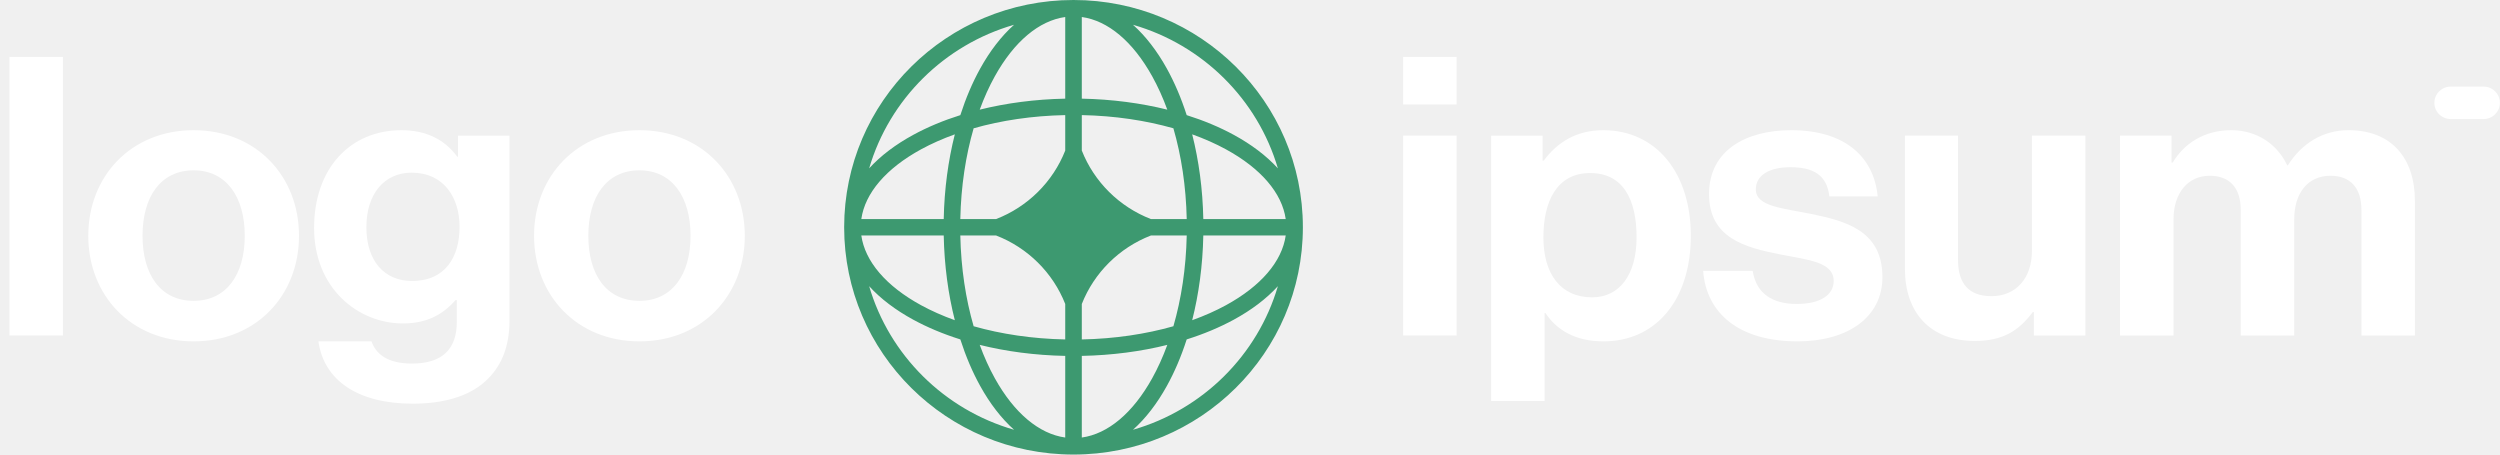
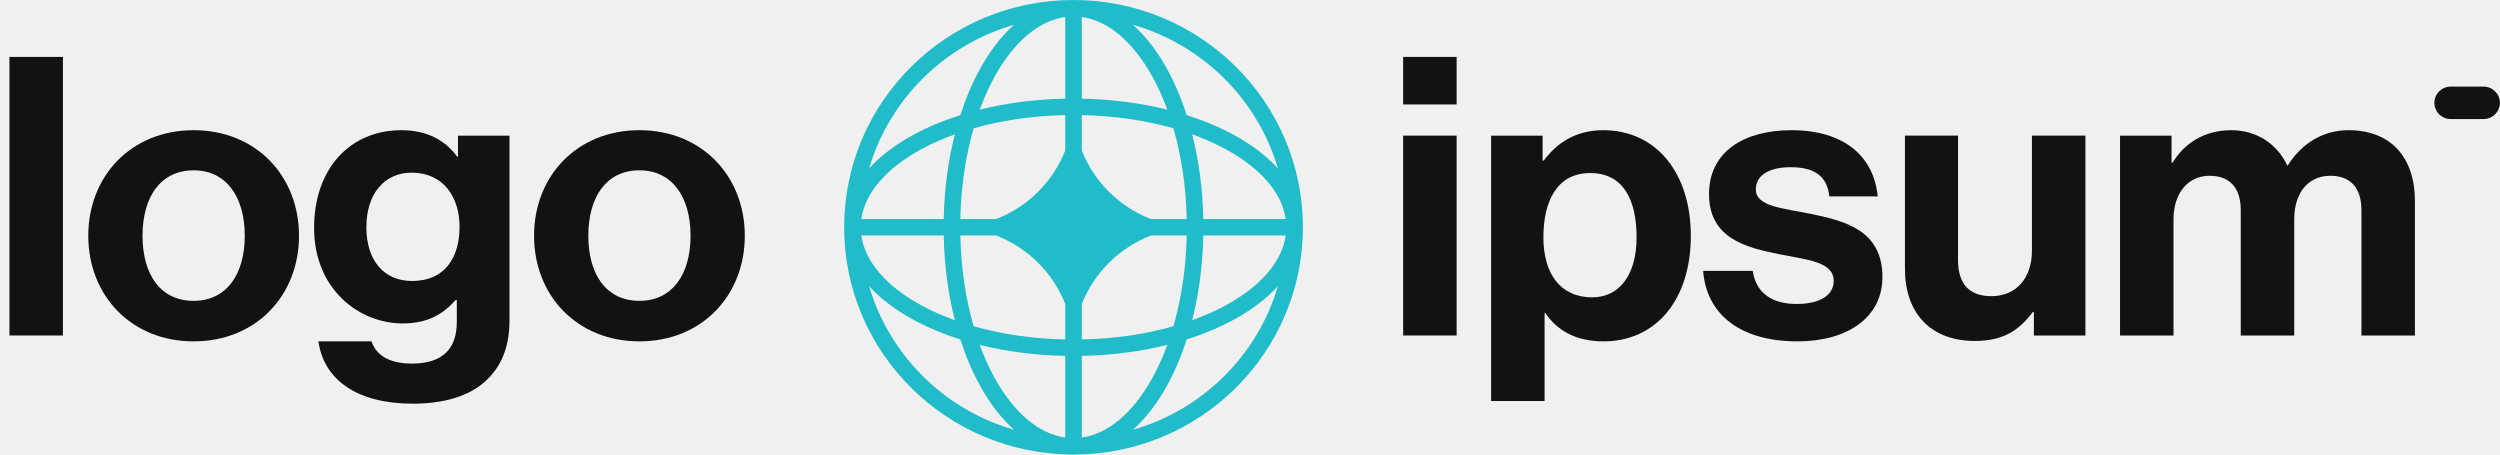
<svg xmlns="http://www.w3.org/2000/svg" width="154" height="28" viewBox="0 0 154 28" fill="none">
-   <g clip-path="url(#clip0_878_5521)">
-     <path d="M86.434 20.666H89.728V8.354H86.434V20.666ZM86.434 6.434H89.728V3.506H86.434V6.434Z" fill="white" />
-     <path d="M91.852 24.7H95.146V19.276H95.194C95.896 20.331 97.035 21.028 98.778 21.028C101.975 21.028 104.155 18.508 104.155 14.524C104.155 10.684 102.048 8.02 98.754 8.02C97.059 8.02 95.896 8.812 95.097 9.892H95.024V8.356H91.852V24.7ZM98.076 18.316C96.114 18.316 95.073 16.852 95.073 14.62C95.073 12.412 95.896 10.66 97.955 10.66C99.99 10.66 100.813 12.292 100.813 14.62C100.813 16.948 99.747 18.316 98.076 18.316Z" fill="white" />
-     <path d="M110.727 21.028C113.827 21.028 115.958 19.54 115.958 17.067C115.958 14.188 113.657 13.612 111.574 13.18C109.806 12.82 108.159 12.723 108.159 11.668C108.159 10.78 109.007 10.3 110.291 10.3C111.696 10.3 112.543 10.78 112.688 12.1H115.667C115.426 9.628 113.609 8.02 110.339 8.02C107.505 8.02 105.277 9.292 105.277 11.956C105.277 14.644 107.457 15.243 109.685 15.676C111.381 16.012 112.955 16.132 112.955 17.308C112.955 18.172 112.132 18.724 110.678 18.724C109.201 18.724 108.183 18.099 107.966 16.684H104.914C105.108 19.299 107.118 21.028 110.727 21.028Z" fill="white" />
-     <path d="M128.461 20.668V8.355H125.167V15.46C125.167 17.091 124.222 18.244 122.672 18.244C121.267 18.244 120.614 17.451 120.614 16.012V8.355H117.344V16.564C117.344 19.252 118.894 21.003 121.655 21.003C123.399 21.003 124.368 20.355 125.215 19.227H125.288V20.668H128.461Z" fill="white" />
-     <path d="M130.594 20.667H133.888V13.515C133.888 11.883 134.784 10.827 136.117 10.827C137.327 10.827 138.03 11.547 138.03 12.939V20.667H141.324V13.515C141.324 11.883 142.171 10.827 143.552 10.827C144.763 10.827 145.465 11.547 145.465 12.939V20.667H148.759V12.387C148.759 9.699 147.282 8.019 144.666 8.019C143.092 8.019 141.783 8.835 140.936 10.179H140.888C140.282 8.883 139.023 8.019 137.448 8.019C135.729 8.019 134.518 8.883 133.84 10.011H133.767V8.355H130.594V20.667Z" fill="white" />
-     <path d="M0.582 20.666H3.876V3.506H0.582V20.666Z" fill="white" />
-     <path d="M11.928 21.028C15.78 21.028 18.419 18.196 18.419 14.524C18.419 10.851 15.78 8.02 11.928 8.02C8.077 8.02 5.438 10.851 5.438 14.524C5.438 18.196 8.077 21.028 11.928 21.028ZM11.928 18.532C9.894 18.532 8.78 16.924 8.78 14.524C8.78 12.124 9.894 10.492 11.928 10.492C13.939 10.492 15.077 12.124 15.077 14.524C15.077 16.924 13.939 18.532 11.928 18.532Z" fill="white" />
-     <path d="M25.427 24.867C27.268 24.867 28.866 24.436 29.908 23.476C30.828 22.636 31.385 21.459 31.385 19.732V8.356H28.212V9.652H28.164C27.413 8.62 26.275 8.02 24.724 8.02C21.576 8.02 19.348 10.371 19.348 14.043C19.348 17.764 22.06 19.924 24.821 19.924C26.396 19.924 27.34 19.299 28.067 18.483H28.14V19.828C28.14 21.508 27.243 22.396 25.378 22.396C23.853 22.396 23.15 21.796 22.884 21.028H19.614C19.953 23.428 22.036 24.867 25.427 24.867ZM25.378 17.308C23.683 17.308 22.569 16.084 22.569 13.996C22.569 11.932 23.683 10.636 25.354 10.636C27.34 10.636 28.309 12.172 28.309 13.972C28.309 15.796 27.461 17.308 25.378 17.308Z" fill="white" />
-     <path d="M39.389 21.028C43.24 21.028 45.88 18.196 45.88 14.524C45.88 10.851 43.24 8.02 39.389 8.02C35.538 8.02 32.898 10.851 32.898 14.524C32.898 18.196 35.538 21.028 39.389 21.028ZM39.389 18.532C37.355 18.532 36.241 16.924 36.241 14.524C36.241 12.124 37.355 10.492 39.389 10.492C41.4 10.492 42.538 12.124 42.538 14.524C42.538 16.924 41.4 18.532 39.389 18.532Z" fill="white" />
-     <path d="M149.957 6.334C149.957 5.782 150.409 5.334 150.967 5.334H152.985C153.542 5.334 153.994 5.782 153.994 6.334C153.994 6.886 153.542 7.334 152.985 7.334H150.967C150.409 7.334 149.957 6.886 149.957 6.334Z" fill="white" />
-     <path fill-rule="evenodd" clip-rule="evenodd" d="M66.128 0C73.931 0 80.257 6.268 80.257 14C80.257 21.732 73.931 28 66.128 28C58.325 28 52 21.732 52 14C52 6.268 58.325 0 66.128 0ZM65.618 1.048C64.006 1.272 62.471 2.556 61.28 4.702C60.934 5.325 60.622 6.013 60.351 6.755C61.971 6.352 63.75 6.114 65.618 6.077V1.048ZM59.157 7.092C59.495 6.041 59.908 5.074 60.385 4.214C60.975 3.15 61.676 2.232 62.466 1.526C58.172 2.762 54.787 6.116 53.54 10.371C54.252 9.588 55.179 8.894 56.253 8.309C57.12 7.836 58.096 7.426 59.157 7.092ZM58.817 8.275C58.41 9.88 58.17 11.643 58.133 13.494H53.057C53.284 11.897 54.579 10.376 56.745 9.195C57.374 8.853 58.068 8.544 58.817 8.275ZM59.155 13.494C59.197 11.474 59.49 9.578 59.976 7.903C61.666 7.422 63.58 7.131 65.618 7.09V9.276C64.857 11.204 63.307 12.741 61.36 13.494H59.155ZM58.133 14.506H53.057C53.284 16.103 54.579 17.624 56.745 18.805C57.374 19.147 58.068 19.456 58.817 19.725C58.41 18.12 58.17 16.357 58.133 14.506ZM59.976 20.097C59.49 18.422 59.197 16.526 59.155 14.506H61.36C63.307 15.259 64.857 16.796 65.618 18.724V20.91C63.58 20.869 61.666 20.578 59.976 20.097ZM59.157 20.908C58.096 20.574 57.12 20.164 56.253 19.691C55.179 19.106 54.252 18.412 53.54 17.629C54.787 21.884 58.172 25.238 62.466 26.474C61.676 25.768 60.975 24.85 60.385 23.785C59.908 22.926 59.495 21.959 59.157 20.908ZM65.618 26.952C64.006 26.728 62.471 25.444 61.28 23.298C60.934 22.675 60.622 21.987 60.351 21.245C61.971 21.648 63.75 21.886 65.618 21.923V26.952ZM69.791 26.474C70.581 25.768 71.281 24.85 71.872 23.785C72.349 22.926 72.763 21.959 73.1 20.908C74.161 20.574 75.136 20.164 76.004 19.691C77.078 19.106 78.005 18.412 78.717 17.629C77.469 21.884 74.085 25.238 69.791 26.474ZM71.906 21.245C71.635 21.987 71.322 22.675 70.977 23.298C69.786 25.444 68.251 26.728 66.639 26.952V21.923C68.507 21.886 70.286 21.648 71.906 21.245ZM73.439 19.725C74.189 19.456 74.883 19.147 75.511 18.805C77.678 17.624 78.973 16.103 79.2 14.506H74.124C74.087 16.357 73.846 18.12 73.439 19.725ZM73.102 14.506C73.06 16.526 72.767 18.422 72.281 20.097C70.591 20.578 68.677 20.869 66.639 20.91V18.726C67.399 16.797 68.95 15.259 70.897 14.506H73.102ZM74.124 13.494H79.2C78.973 11.897 77.678 10.376 75.511 9.195C74.883 8.853 74.189 8.544 73.439 8.275C73.846 9.88 74.087 11.643 74.124 13.494ZM72.281 7.903C72.767 9.578 73.06 11.474 73.102 13.494H70.897C68.95 12.741 67.399 11.203 66.639 9.274V7.09C68.677 7.131 70.591 7.422 72.281 7.903ZM73.1 7.092C74.161 7.426 75.136 7.836 76.004 8.309C77.078 8.894 78.005 9.588 78.717 10.371C77.469 6.116 74.085 2.762 69.791 1.526C70.581 2.232 71.281 3.15 71.872 4.214C72.349 5.074 72.763 6.041 73.1 7.092ZM66.639 1.048C68.251 1.272 69.786 2.556 70.977 4.702C71.322 5.325 71.635 6.013 71.906 6.755C70.286 6.352 68.507 6.114 66.639 6.077V1.048Z" fill="#3D9970" />
+   <g clip-path="url(#clip0_871_3349)">
+     <path d="M86.434 20.666H89.728V8.354H86.434V20.666ZM86.434 6.434H89.728V3.506H86.434V6.434Z" fill="#121212" />
+     <path d="M91.852 24.7H95.146V19.276H95.194C95.896 20.331 97.035 21.028 98.778 21.028C101.975 21.028 104.155 18.508 104.155 14.524C104.155 10.684 102.048 8.02 98.754 8.02C97.059 8.02 95.896 8.812 95.097 9.892H95.024V8.356H91.852V24.7ZM98.076 18.316C96.114 18.316 95.073 16.852 95.073 14.62C95.073 12.412 95.896 10.66 97.955 10.66C99.99 10.66 100.813 12.292 100.813 14.62C100.813 16.948 99.747 18.316 98.076 18.316Z" fill="#121212" />
+     <path d="M110.727 21.028C113.827 21.028 115.958 19.54 115.958 17.067C115.958 14.188 113.657 13.612 111.574 13.18C109.806 12.82 108.159 12.723 108.159 11.668C108.159 10.78 109.007 10.3 110.291 10.3C111.696 10.3 112.543 10.78 112.688 12.1H115.667C115.426 9.628 113.609 8.02 110.339 8.02C107.505 8.02 105.277 9.292 105.277 11.956C105.277 14.644 107.457 15.243 109.685 15.676C111.381 16.012 112.955 16.132 112.955 17.308C112.955 18.172 112.132 18.724 110.678 18.724C109.201 18.724 108.183 18.099 107.966 16.684H104.914C105.108 19.299 107.118 21.028 110.727 21.028Z" fill="#121212" />
+     <path d="M128.461 20.668V8.355H125.167V15.46C125.167 17.091 124.222 18.244 122.672 18.244C121.267 18.244 120.614 17.451 120.614 16.012V8.355H117.344V16.564C117.344 19.252 118.894 21.003 121.655 21.003C123.399 21.003 124.368 20.355 125.215 19.227H125.288V20.668H128.461Z" fill="#121212" />
+     <path d="M130.594 20.668H133.888V13.516C133.888 11.883 134.784 10.828 136.117 10.828C137.327 10.828 138.03 11.547 138.03 12.94V20.668H141.324V13.516C141.324 11.883 142.171 10.828 143.552 10.828C144.763 10.828 145.465 11.547 145.465 12.94V20.668H148.759V12.387C148.759 9.7 147.282 8.02 144.666 8.02C143.092 8.02 141.783 8.836 140.936 10.18H140.888C140.282 8.884 139.023 8.02 137.448 8.02C135.729 8.02 134.518 8.884 133.84 10.011H133.767V8.356H130.594V20.668Z" fill="#121212" />
+     <path d="M0.582 20.666H3.876V3.506H0.582V20.666Z" fill="#121212" />
+     <path d="M11.928 21.028C15.78 21.028 18.419 18.196 18.419 14.524C18.419 10.851 15.78 8.02 11.928 8.02C8.077 8.02 5.438 10.851 5.438 14.524C5.438 18.196 8.077 21.028 11.928 21.028ZM11.928 18.532C9.894 18.532 8.78 16.924 8.78 14.524C8.78 12.124 9.894 10.492 11.928 10.492C13.939 10.492 15.077 12.124 15.077 14.524C15.077 16.924 13.939 18.532 11.928 18.532Z" fill="#121212" />
+     <path d="M25.427 24.867C27.268 24.867 28.866 24.436 29.908 23.476C30.828 22.636 31.385 21.459 31.385 19.732V8.356H28.212V9.652H28.164C27.413 8.62 26.275 8.02 24.724 8.02C21.576 8.02 19.348 10.371 19.348 14.043C19.348 17.764 22.06 19.924 24.821 19.924C26.396 19.924 27.34 19.299 28.067 18.483H28.14V19.828C28.14 21.508 27.243 22.396 25.378 22.396C23.853 22.396 23.15 21.796 22.884 21.028H19.614C19.953 23.428 22.036 24.867 25.427 24.867ZM25.378 17.308C23.683 17.308 22.569 16.084 22.569 13.996C22.569 11.932 23.683 10.636 25.354 10.636C27.34 10.636 28.309 12.172 28.309 13.972C28.309 15.796 27.461 17.308 25.378 17.308Z" fill="#121212" />
+     <path d="M39.389 21.028C43.24 21.028 45.88 18.196 45.88 14.524C45.88 10.851 43.24 8.02 39.389 8.02C35.538 8.02 32.898 10.851 32.898 14.524C32.898 18.196 35.538 21.028 39.389 21.028ZM39.389 18.532C37.355 18.532 36.241 16.924 36.241 14.524C36.241 12.124 37.355 10.492 39.389 10.492C41.4 10.492 42.538 12.124 42.538 14.524C42.538 16.924 41.4 18.532 39.389 18.532Z" fill="#121212" />
+     <path d="M149.957 6.334C149.957 5.782 150.409 5.334 150.967 5.334H152.985C153.542 5.334 153.994 5.782 153.994 6.334C153.994 6.886 153.542 7.334 152.985 7.334H150.967C150.409 7.334 149.957 6.886 149.957 6.334Z" fill="#121212" />
+     <path fill-rule="evenodd" clip-rule="evenodd" d="M66.128 0C73.931 0 80.257 6.268 80.257 14C80.257 21.732 73.931 28 66.128 28C58.325 28 52 21.732 52 14C52 6.268 58.325 0 66.128 0ZM65.618 1.048C64.006 1.272 62.471 2.556 61.28 4.702C60.934 5.325 60.622 6.013 60.351 6.755C61.971 6.352 63.75 6.114 65.618 6.077V1.048ZM59.157 7.092C59.495 6.041 59.908 5.074 60.385 4.214C60.975 3.15 61.676 2.232 62.466 1.526C58.172 2.762 54.787 6.116 53.54 10.371C54.252 9.588 55.179 8.894 56.253 8.309C57.12 7.836 58.096 7.426 59.157 7.092ZM58.817 8.275C58.41 9.88 58.17 11.643 58.133 13.494H53.057C53.284 11.897 54.579 10.376 56.745 9.195C57.374 8.853 58.068 8.544 58.817 8.275ZM59.155 13.494C59.197 11.474 59.49 9.578 59.976 7.903C61.666 7.422 63.58 7.131 65.618 7.09V9.276C64.857 11.204 63.307 12.741 61.36 13.494H59.155ZM58.133 14.506H53.057C53.284 16.103 54.579 17.624 56.745 18.805C57.374 19.147 58.068 19.456 58.817 19.725C58.41 18.12 58.17 16.357 58.133 14.506ZM59.976 20.097C59.49 18.422 59.197 16.526 59.155 14.506H61.36C63.307 15.259 64.857 16.796 65.618 18.724V20.91C63.58 20.869 61.666 20.578 59.976 20.097ZM59.157 20.908C58.096 20.574 57.12 20.164 56.253 19.691C55.179 19.106 54.252 18.412 53.54 17.629C54.787 21.884 58.172 25.238 62.466 26.474C61.676 25.768 60.975 24.85 60.385 23.785C59.908 22.926 59.495 21.959 59.157 20.908ZM65.618 26.952C64.006 26.728 62.471 25.444 61.28 23.298C60.934 22.675 60.622 21.987 60.351 21.245C61.971 21.648 63.75 21.886 65.618 21.923V26.952ZM69.791 26.474C70.581 25.768 71.281 24.85 71.872 23.785C72.349 22.926 72.763 21.959 73.1 20.908C74.161 20.574 75.136 20.164 76.004 19.691C77.078 19.106 78.005 18.412 78.717 17.629C77.469 21.884 74.085 25.238 69.791 26.474ZM71.906 21.245C71.635 21.987 71.322 22.675 70.977 23.298C69.786 25.444 68.251 26.728 66.639 26.952V21.923C68.507 21.886 70.286 21.648 71.906 21.245ZM73.439 19.725C74.189 19.456 74.883 19.147 75.511 18.805C77.678 17.624 78.973 16.103 79.2 14.506H74.124C74.087 16.357 73.846 18.12 73.439 19.725ZM73.102 14.506C73.06 16.526 72.767 18.422 72.281 20.097C70.591 20.578 68.677 20.869 66.639 20.91V18.726C67.399 16.797 68.95 15.259 70.897 14.506H73.102ZM74.124 13.494H79.2C78.973 11.897 77.678 10.376 75.511 9.195C74.883 8.853 74.189 8.544 73.439 8.275C73.846 9.88 74.087 11.643 74.124 13.494ZM72.281 7.903C72.767 9.578 73.06 11.474 73.102 13.494H70.897C68.95 12.741 67.399 11.203 66.639 9.274V7.09C68.677 7.131 70.591 7.422 72.281 7.903ZM73.1 7.092C74.161 7.426 75.136 7.836 76.004 8.309C77.078 8.894 78.005 9.588 78.717 10.371C77.469 6.116 74.085 2.762 69.791 1.526C70.581 2.232 71.281 3.15 71.872 4.214C72.349 5.074 72.763 6.041 73.1 7.092ZM66.639 1.048C68.251 1.272 69.786 2.556 70.977 4.702C71.322 5.325 71.635 6.013 71.906 6.755C70.286 6.352 68.507 6.114 66.639 6.077V1.048Z" fill="#20BCC9" />
  </g>
  <defs>
-     <clipPath id="clip0_878_5521">
+     <clipPath id="clip0_871_3349">
      <rect width="154" height="28" fill="white" />
    </clipPath>
  </defs>
</svg>
